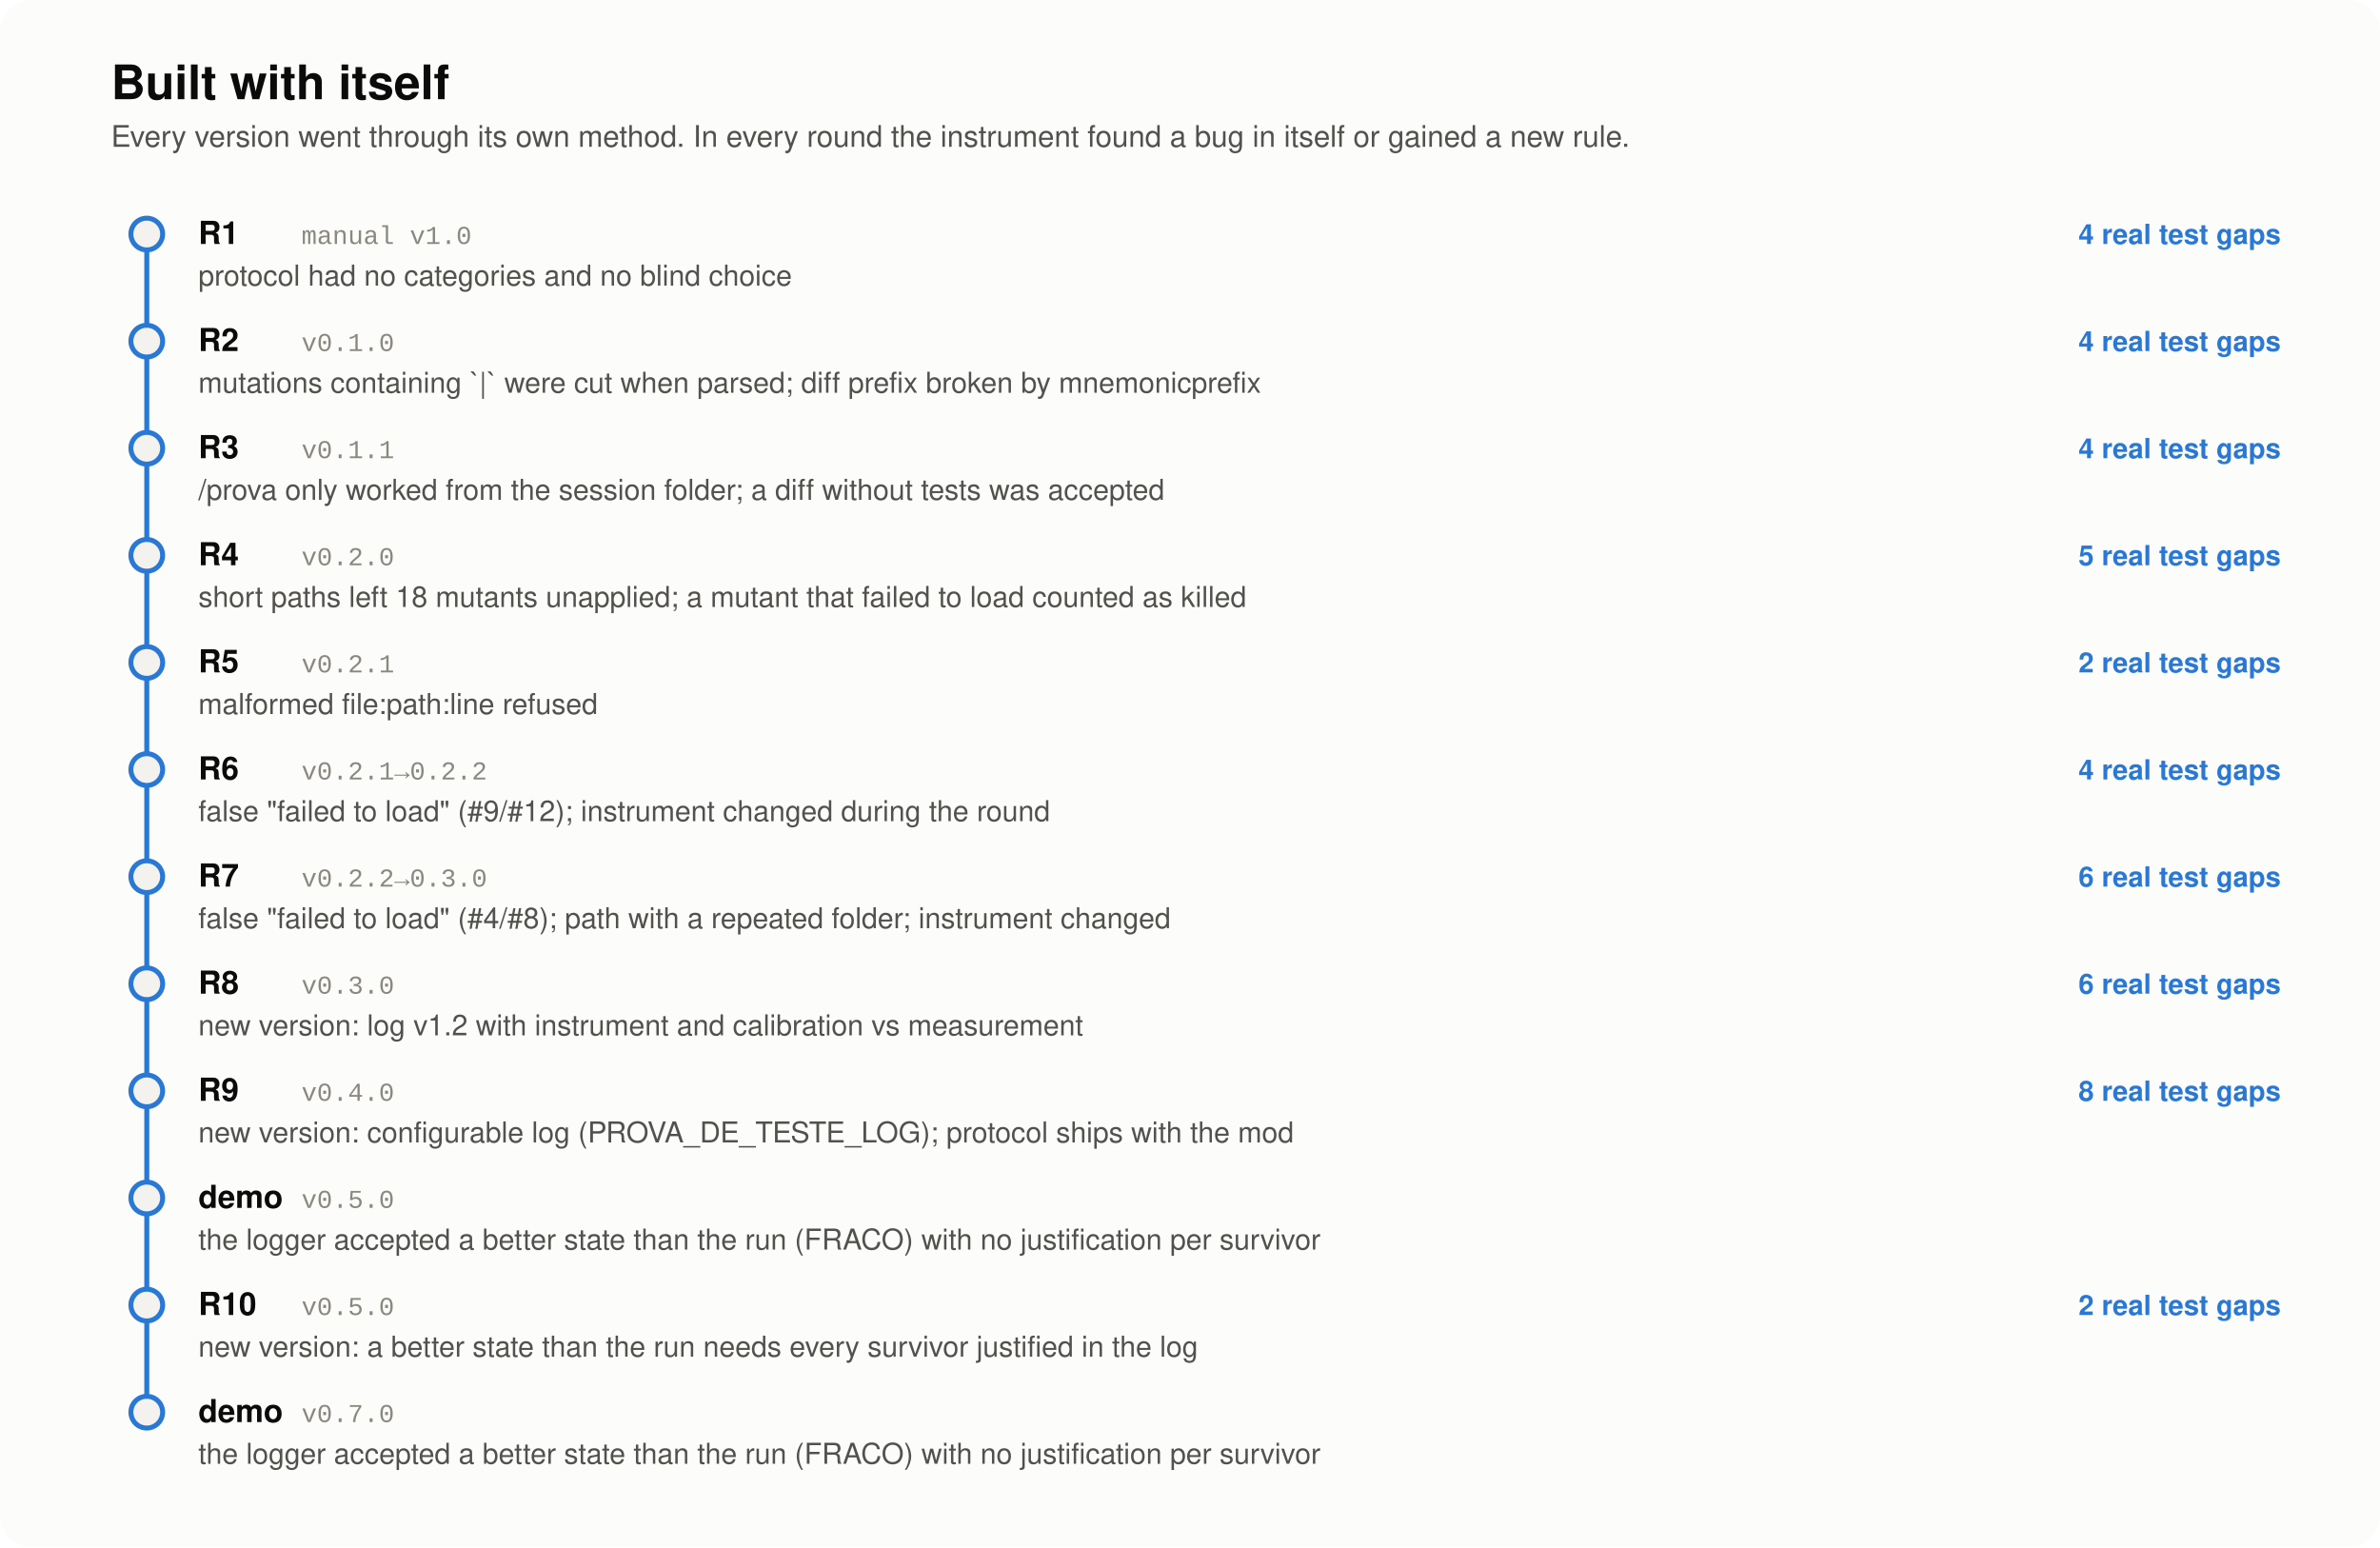
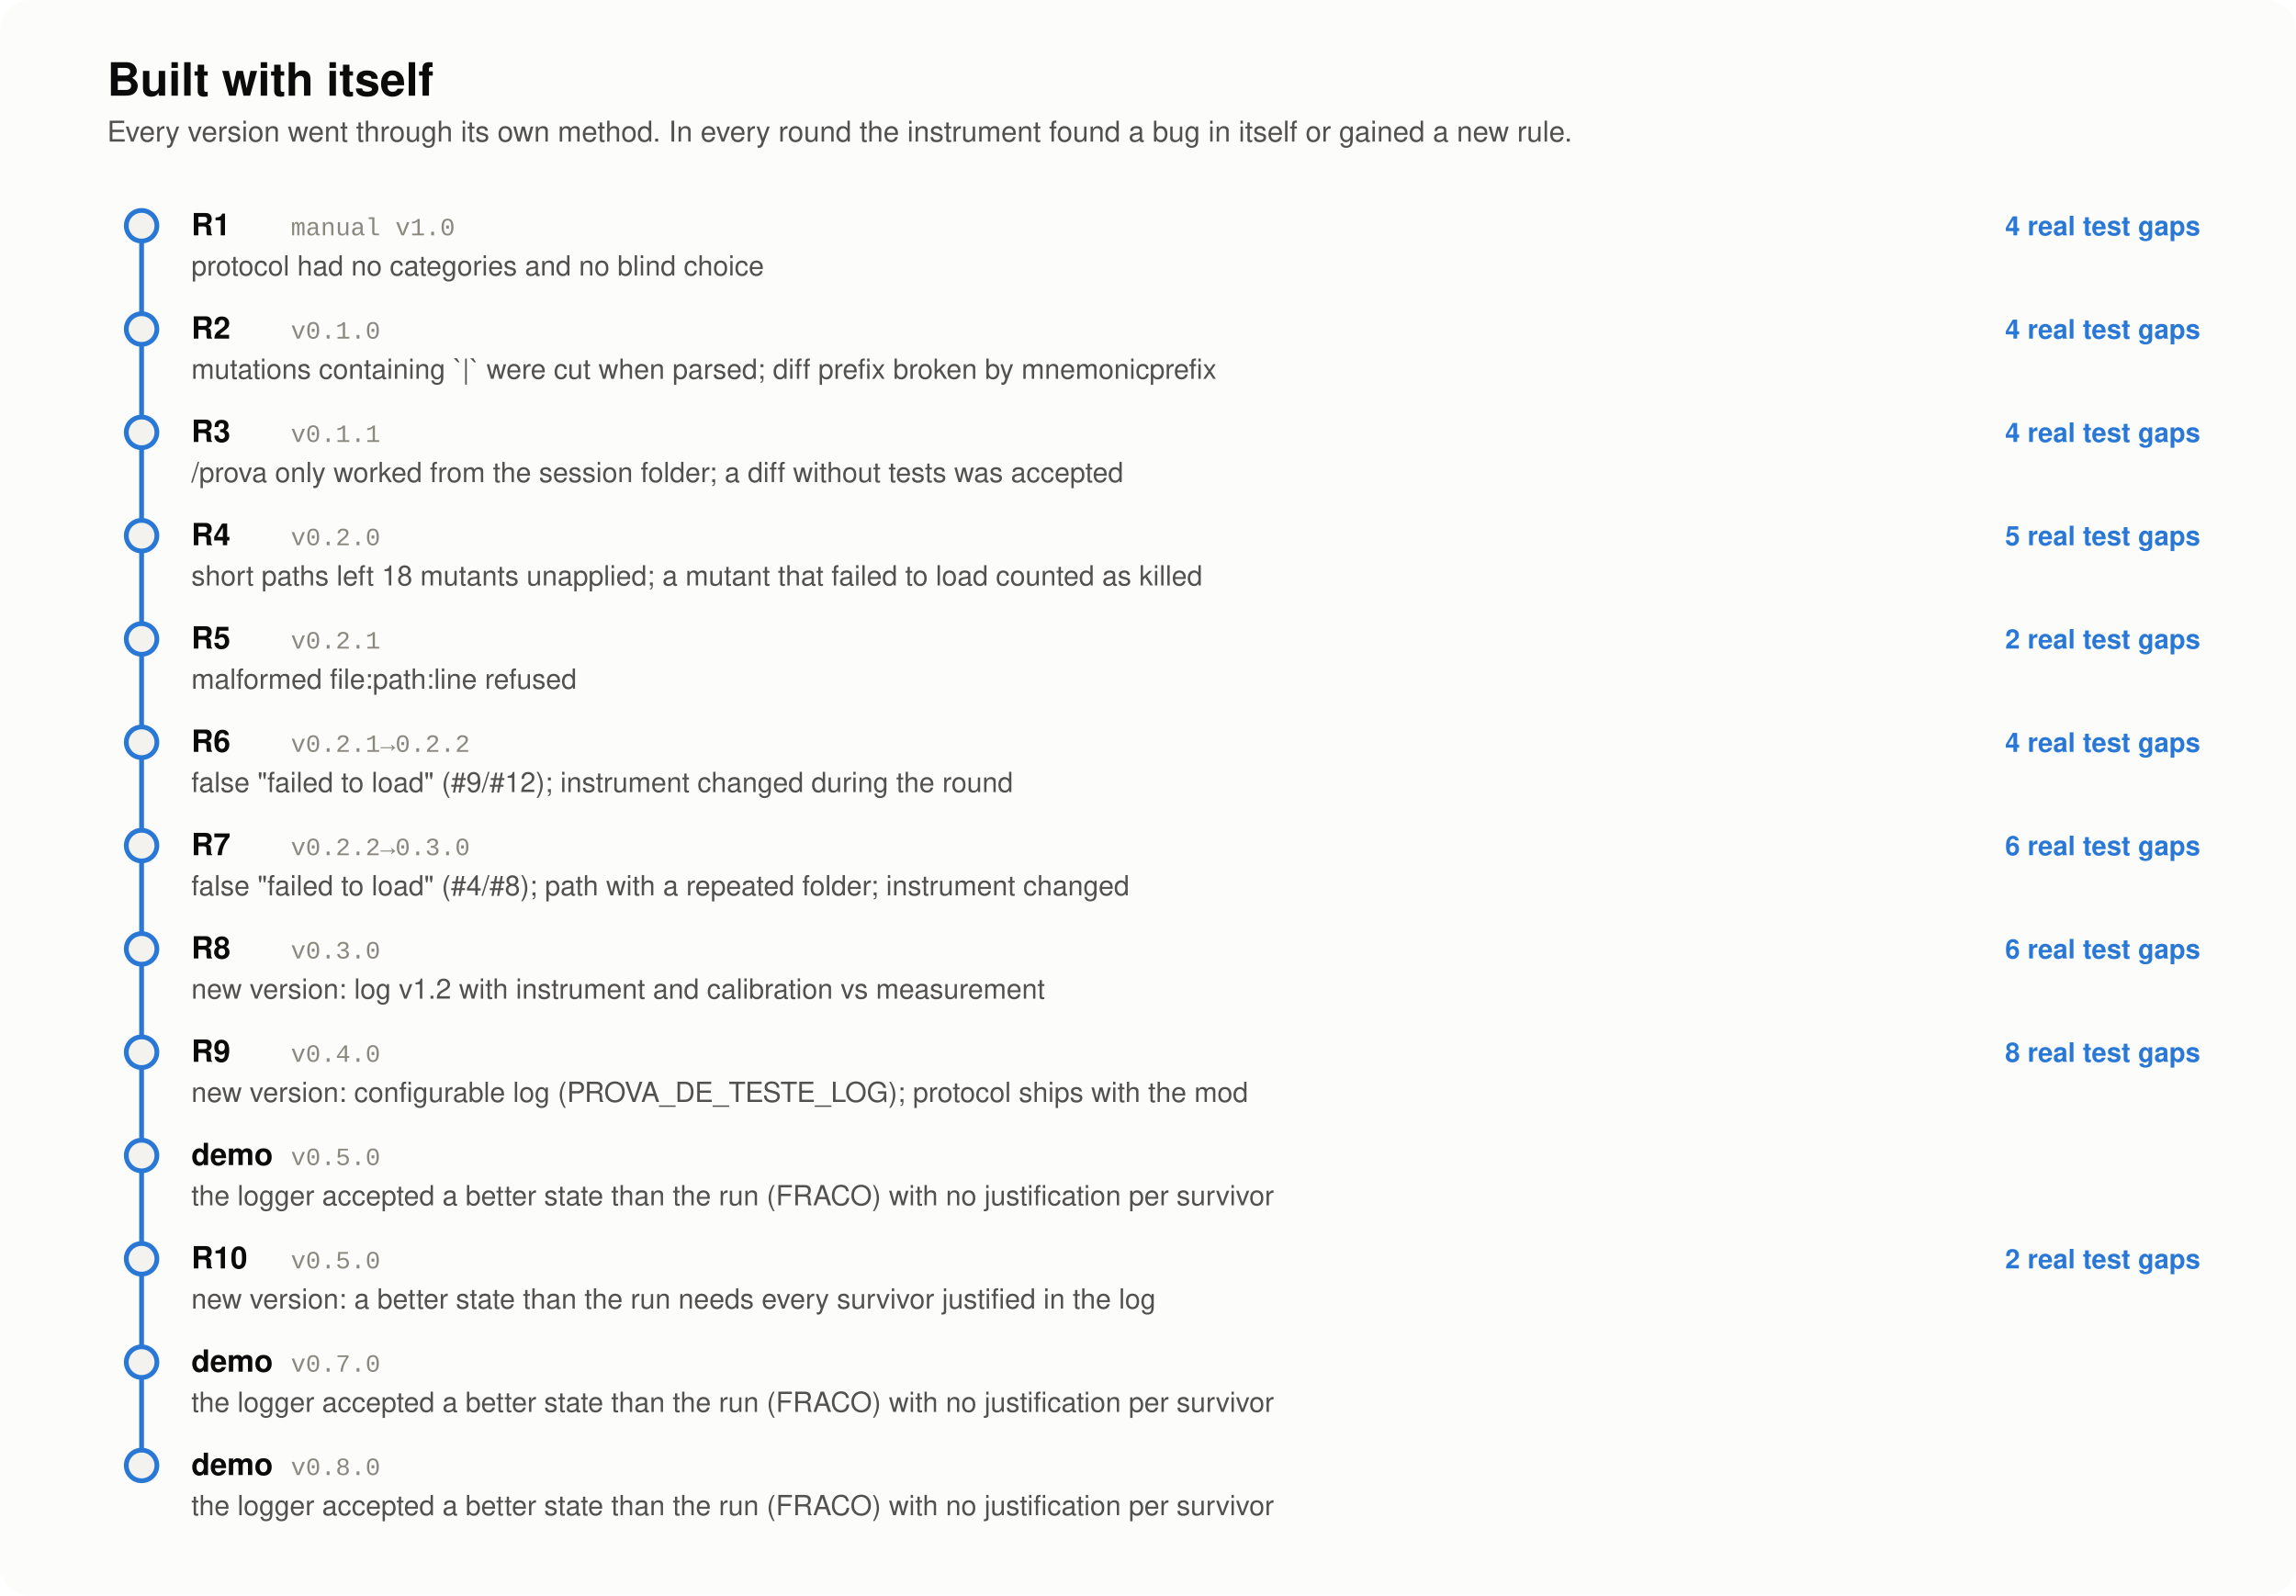
- <svg xmlns="http://www.w3.org/2000/svg" viewBox="0 0 1200 780" width="1200" height="780" role="img" aria-label="Timeline of the instrument calibration rounds" font-family="ui-sans-serif, -apple-system, 'Segoe UI', Helvetica, Arial, sans-serif">
+ <svg xmlns="http://www.w3.org/2000/svg" viewBox="0 0 1200 834" width="1200" height="834" role="img" aria-label="Timeline of the instrument calibration rounds" font-family="ui-sans-serif, -apple-system, 'Segoe UI', Helvetica, Arial, sans-serif">
  <style>
  .sup { fill: #fcfcfb; } .sup2 { fill: #f3f2ef; } .borda { stroke: #dedcd5; }
  .t1 { fill: #0b0b0b; } .t2 { fill: #52514e; } .t3 { fill: #8a887f; }
  .ac { fill: #2a78d6; } .acs { stroke: #2a78d6; } .acf { fill: #e8f1fb; }
  .ok { fill: #0f7a3d; } .okf { fill: #e3f3e8; }
  @media (prefers-color-scheme: dark) {
    .sup { fill: #1a1a19; } .sup2 { fill: #232322; } .borda { stroke: #3a3936; }
    .t1 { fill: #f0efec; } .t2 { fill: #c3c2b7; } .t3 { fill: #8f8d84; }
    .ac { fill: #3987e5; } .acs { stroke: #3987e5; } .acf { fill: #1d2c40; }
    .ok { fill: #4cc27a; } .okf { fill: #16301f; }
  }
  @media (prefers-reduced-motion: reduce) { * { animation: none !important; } }
</style>
-   <rect width="1200" height="780" rx="16" class="sup" />
+   <rect width="1200" height="834" rx="16" class="sup" />
  <text x="56" y="50" font-size="24" font-weight="800" class="t1">Built with itself</text>
  <text x="56" y="74" font-size="15" class="t2">Every version went through its own method. In every round the instrument found a bug in itself or gained a new rule.</text>
  <line x1="74" y1="126" x2="74" y2="164" class="acs" stroke-width="2.5" />
  <circle cx="74" cy="118" r="8" class="sup2 acs" stroke-width="2.5" />
  <text x="100" y="123" font-size="16" font-weight="700" class="t1">R1</text>
  <text x="152" y="123" font-size="13" class="t3" font-family="ui-monospace, 'SF Mono', Menlo, Consolas, 'Liberation Mono', monospace">manual v1.0</text>
  <text x="100" y="144" font-size="14.5" class="t2">protocol had no categories and no blind choice</text>
  <text x="1150" y="123" font-size="14" class="ac" text-anchor="end" font-weight="700">4 real test gaps</text>
  <line x1="74" y1="180" x2="74" y2="218" class="acs" stroke-width="2.5" />
  <circle cx="74" cy="172" r="8" class="sup2 acs" stroke-width="2.5" />
  <text x="100" y="177" font-size="16" font-weight="700" class="t1">R2</text>
  <text x="152" y="177" font-size="13" class="t3" font-family="ui-monospace, 'SF Mono', Menlo, Consolas, 'Liberation Mono', monospace">v0.1.0</text>
  <text x="100" y="198" font-size="14.5" class="t2">mutations containing `|` were cut when parsed; diff prefix broken by mnemonicprefix</text>
  <text x="1150" y="177" font-size="14" class="ac" text-anchor="end" font-weight="700">4 real test gaps</text>
  <line x1="74" y1="234" x2="74" y2="272" class="acs" stroke-width="2.5" />
  <circle cx="74" cy="226" r="8" class="sup2 acs" stroke-width="2.5" />
  <text x="100" y="231" font-size="16" font-weight="700" class="t1">R3</text>
  <text x="152" y="231" font-size="13" class="t3" font-family="ui-monospace, 'SF Mono', Menlo, Consolas, 'Liberation Mono', monospace">v0.1.1</text>
  <text x="100" y="252" font-size="14.5" class="t2">/prova only worked from the session folder; a diff without tests was accepted</text>
  <text x="1150" y="231" font-size="14" class="ac" text-anchor="end" font-weight="700">4 real test gaps</text>
  <line x1="74" y1="288" x2="74" y2="326" class="acs" stroke-width="2.5" />
  <circle cx="74" cy="280" r="8" class="sup2 acs" stroke-width="2.5" />
  <text x="100" y="285" font-size="16" font-weight="700" class="t1">R4</text>
  <text x="152" y="285" font-size="13" class="t3" font-family="ui-monospace, 'SF Mono', Menlo, Consolas, 'Liberation Mono', monospace">v0.2.0</text>
  <text x="100" y="306" font-size="14.5" class="t2">short paths left 18 mutants unapplied; a mutant that failed to load counted as killed</text>
  <text x="1150" y="285" font-size="14" class="ac" text-anchor="end" font-weight="700">5 real test gaps</text>
  <line x1="74" y1="342" x2="74" y2="380" class="acs" stroke-width="2.5" />
  <circle cx="74" cy="334" r="8" class="sup2 acs" stroke-width="2.5" />
  <text x="100" y="339" font-size="16" font-weight="700" class="t1">R5</text>
  <text x="152" y="339" font-size="13" class="t3" font-family="ui-monospace, 'SF Mono', Menlo, Consolas, 'Liberation Mono', monospace">v0.2.1</text>
  <text x="100" y="360" font-size="14.5" class="t2">malformed file:path:line refused</text>
  <text x="1150" y="339" font-size="14" class="ac" text-anchor="end" font-weight="700">2 real test gaps</text>
  <line x1="74" y1="396" x2="74" y2="434" class="acs" stroke-width="2.5" />
  <circle cx="74" cy="388" r="8" class="sup2 acs" stroke-width="2.5" />
  <text x="100" y="393" font-size="16" font-weight="700" class="t1">R6</text>
  <text x="152" y="393" font-size="13" class="t3" font-family="ui-monospace, 'SF Mono', Menlo, Consolas, 'Liberation Mono', monospace">v0.2.1→0.2.2</text>
  <text x="100" y="414" font-size="14.5" class="t2">false "failed to load" (#9/#12); instrument changed during the round</text>
  <text x="1150" y="393" font-size="14" class="ac" text-anchor="end" font-weight="700">4 real test gaps</text>
  <line x1="74" y1="450" x2="74" y2="488" class="acs" stroke-width="2.5" />
  <circle cx="74" cy="442" r="8" class="sup2 acs" stroke-width="2.5" />
  <text x="100" y="447" font-size="16" font-weight="700" class="t1">R7</text>
  <text x="152" y="447" font-size="13" class="t3" font-family="ui-monospace, 'SF Mono', Menlo, Consolas, 'Liberation Mono', monospace">v0.2.2→0.3.0</text>
  <text x="100" y="468" font-size="14.5" class="t2">false "failed to load" (#4/#8); path with a repeated folder; instrument changed</text>
  <text x="1150" y="447" font-size="14" class="ac" text-anchor="end" font-weight="700">6 real test gaps</text>
  <line x1="74" y1="504" x2="74" y2="542" class="acs" stroke-width="2.5" />
  <circle cx="74" cy="496" r="8" class="sup2 acs" stroke-width="2.5" />
  <text x="100" y="501" font-size="16" font-weight="700" class="t1">R8</text>
  <text x="152" y="501" font-size="13" class="t3" font-family="ui-monospace, 'SF Mono', Menlo, Consolas, 'Liberation Mono', monospace">v0.3.0</text>
  <text x="100" y="522" font-size="14.5" class="t2">new version: log v1.2 with instrument and calibration vs measurement</text>
  <text x="1150" y="501" font-size="14" class="ac" text-anchor="end" font-weight="700">6 real test gaps</text>
  <line x1="74" y1="558" x2="74" y2="596" class="acs" stroke-width="2.5" />
  <circle cx="74" cy="550" r="8" class="sup2 acs" stroke-width="2.5" />
  <text x="100" y="555" font-size="16" font-weight="700" class="t1">R9</text>
  <text x="152" y="555" font-size="13" class="t3" font-family="ui-monospace, 'SF Mono', Menlo, Consolas, 'Liberation Mono', monospace">v0.4.0</text>
  <text x="100" y="576" font-size="14.5" class="t2">new version: configurable log (PROVA_DE_TESTE_LOG); protocol ships with the mod</text>
  <text x="1150" y="555" font-size="14" class="ac" text-anchor="end" font-weight="700">8 real test gaps</text>
  <line x1="74" y1="612" x2="74" y2="650" class="acs" stroke-width="2.5" />
  <circle cx="74" cy="604" r="8" class="sup2 acs" stroke-width="2.5" />
  <text x="100" y="609" font-size="16" font-weight="700" class="t1">demo</text>
  <text x="152" y="609" font-size="13" class="t3" font-family="ui-monospace, 'SF Mono', Menlo, Consolas, 'Liberation Mono', monospace">v0.5.0</text>
  <text x="100" y="630" font-size="14.5" class="t2">the logger accepted a better state than the run (FRACO) with no justification per survivor</text>
  <line x1="74" y1="666" x2="74" y2="704" class="acs" stroke-width="2.5" />
  <circle cx="74" cy="658" r="8" class="sup2 acs" stroke-width="2.5" />
  <text x="100" y="663" font-size="16" font-weight="700" class="t1">R10</text>
  <text x="152" y="663" font-size="13" class="t3" font-family="ui-monospace, 'SF Mono', Menlo, Consolas, 'Liberation Mono', monospace">v0.5.0</text>
  <text x="100" y="684" font-size="14.5" class="t2">new version: a better state than the run needs every survivor justified in the log</text>
  <text x="1150" y="663" font-size="14" class="ac" text-anchor="end" font-weight="700">2 real test gaps</text>
+   <line x1="74" y1="720" x2="74" y2="758" class="acs" stroke-width="2.5" />
  <circle cx="74" cy="712" r="8" class="sup2 acs" stroke-width="2.5" />
  <text x="100" y="717" font-size="16" font-weight="700" class="t1">demo</text>
  <text x="152" y="717" font-size="13" class="t3" font-family="ui-monospace, 'SF Mono', Menlo, Consolas, 'Liberation Mono', monospace">v0.7.0</text>
  <text x="100" y="738" font-size="14.5" class="t2">the logger accepted a better state than the run (FRACO) with no justification per survivor</text>
+   <circle cx="74" cy="766" r="8" class="sup2 acs" stroke-width="2.5" />
+   <text x="100" y="771" font-size="16" font-weight="700" class="t1">demo</text>
+   <text x="152" y="771" font-size="13" class="t3" font-family="ui-monospace, 'SF Mono', Menlo, Consolas, 'Liberation Mono', monospace">v0.8.0</text>
+   <text x="100" y="792" font-size="14.5" class="t2">the logger accepted a better state than the run (FRACO) with no justification per survivor</text>
</svg>
